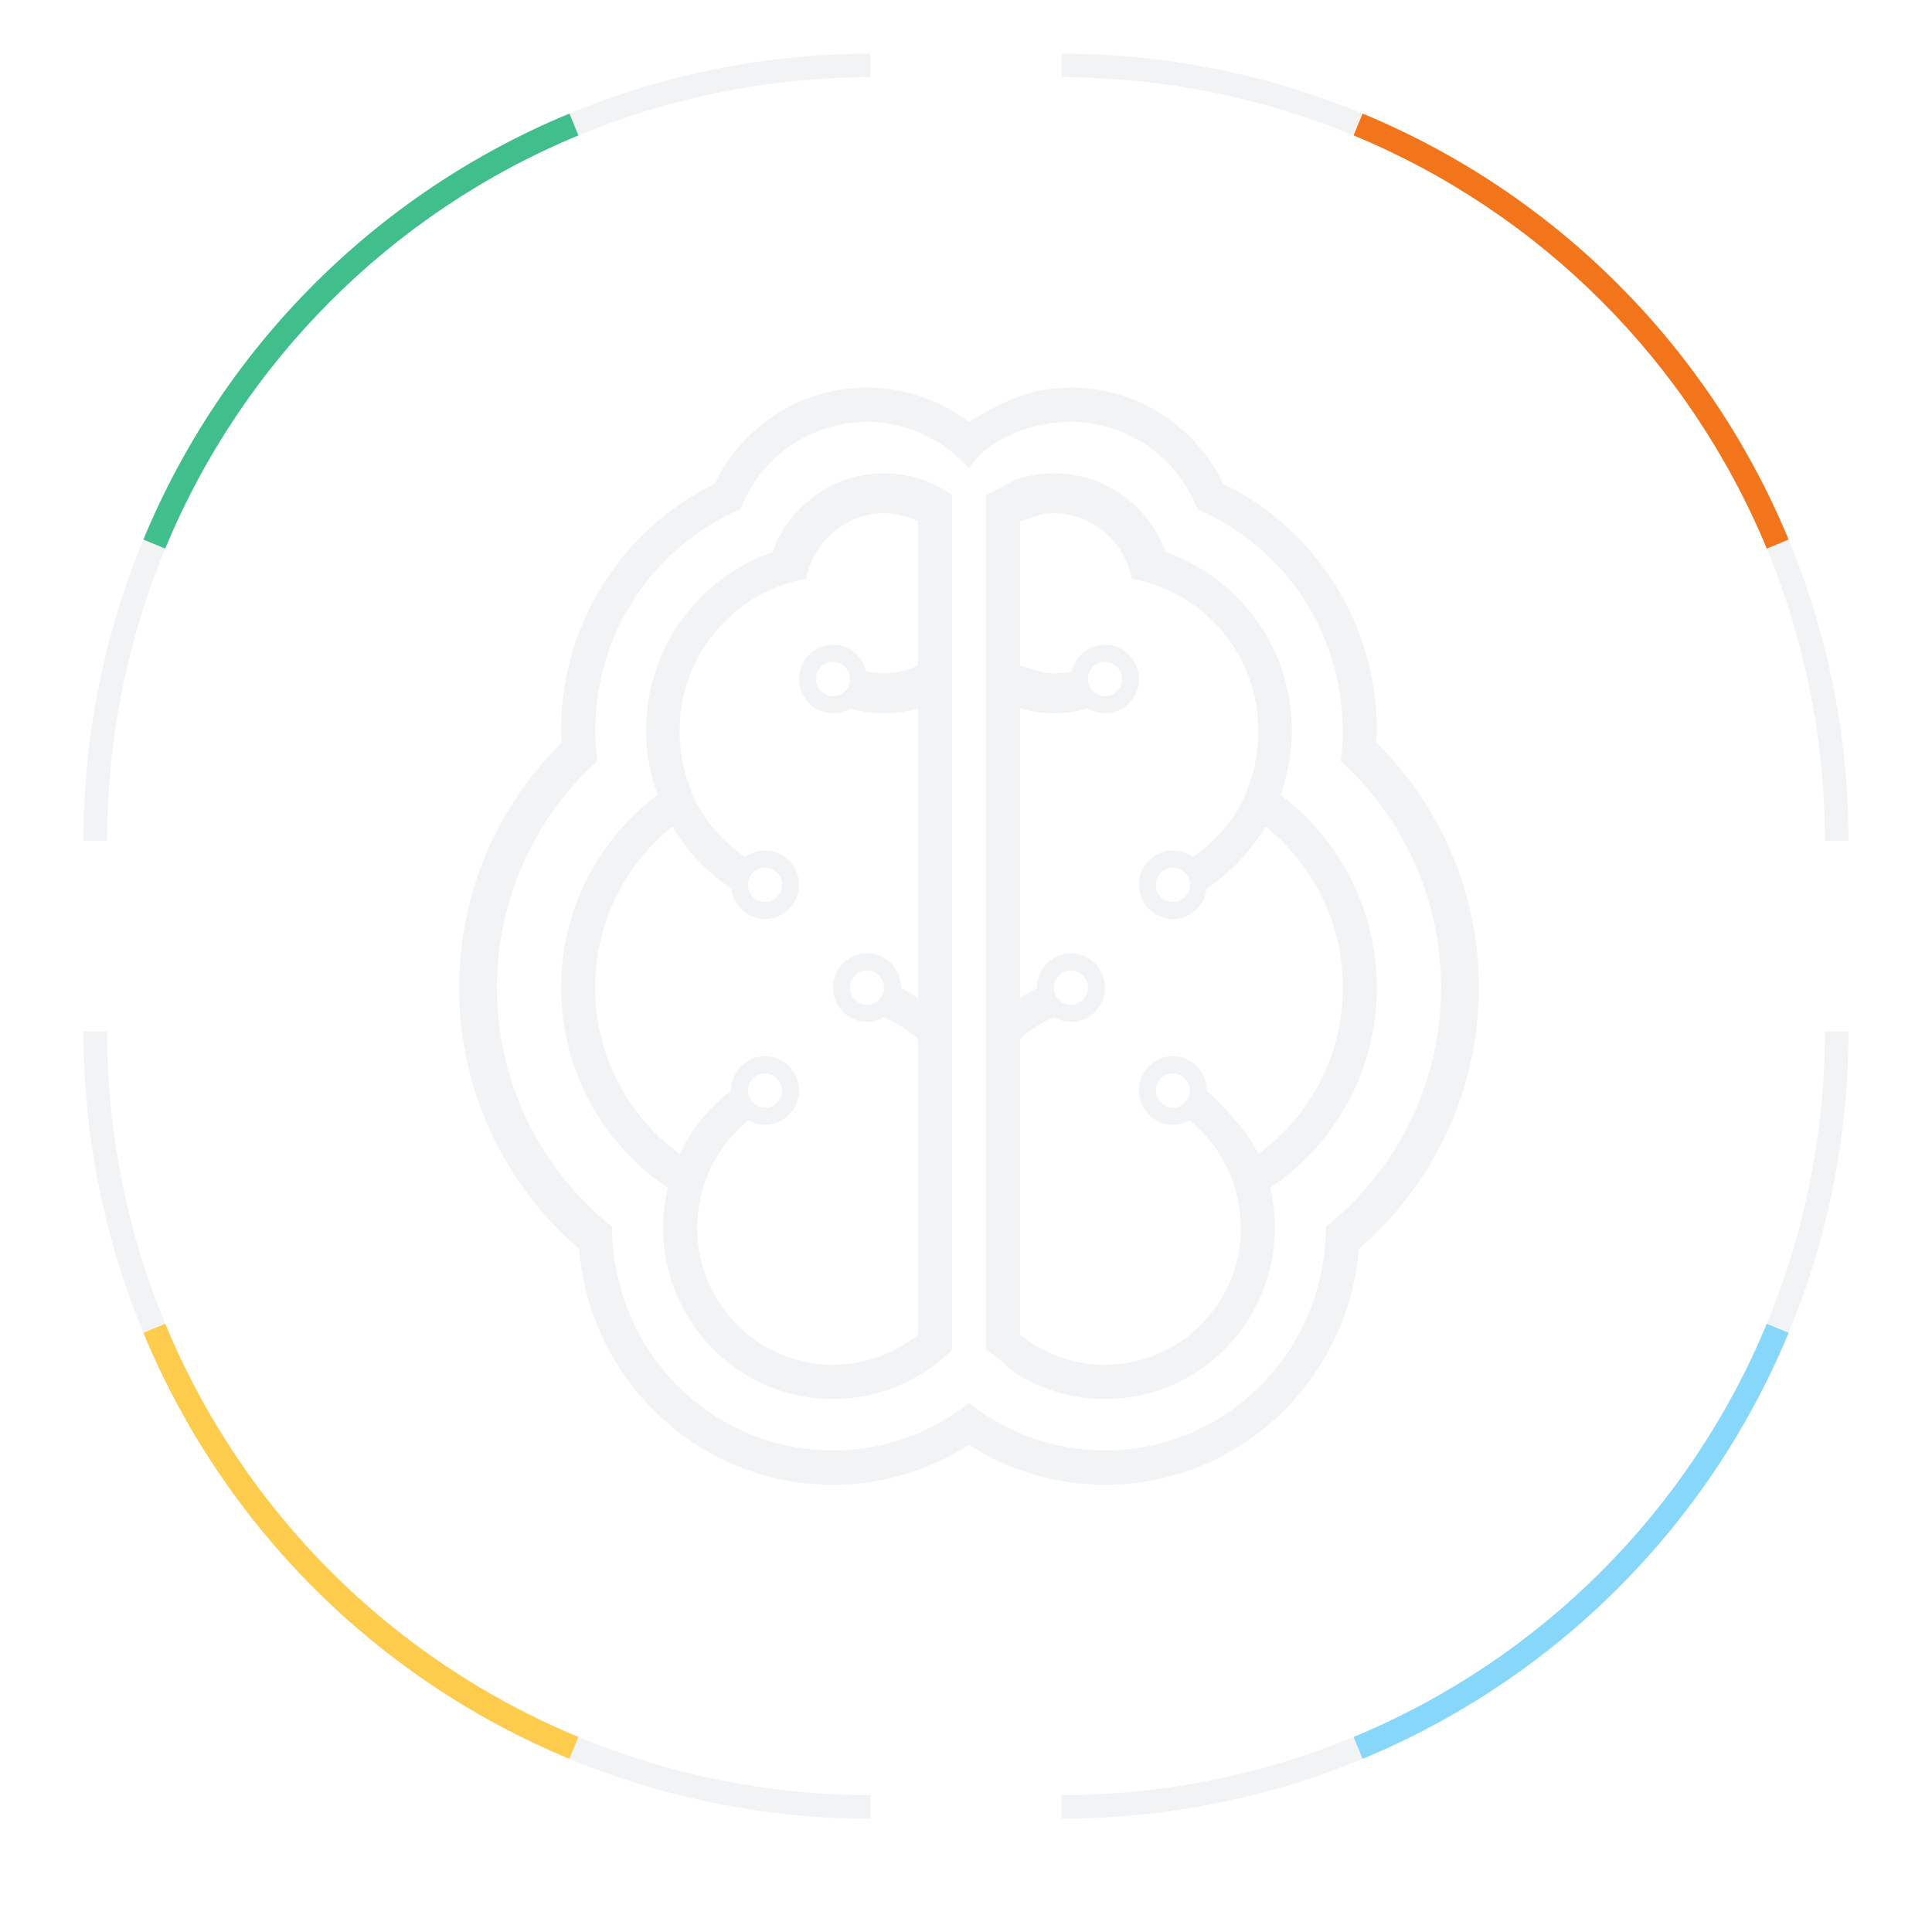
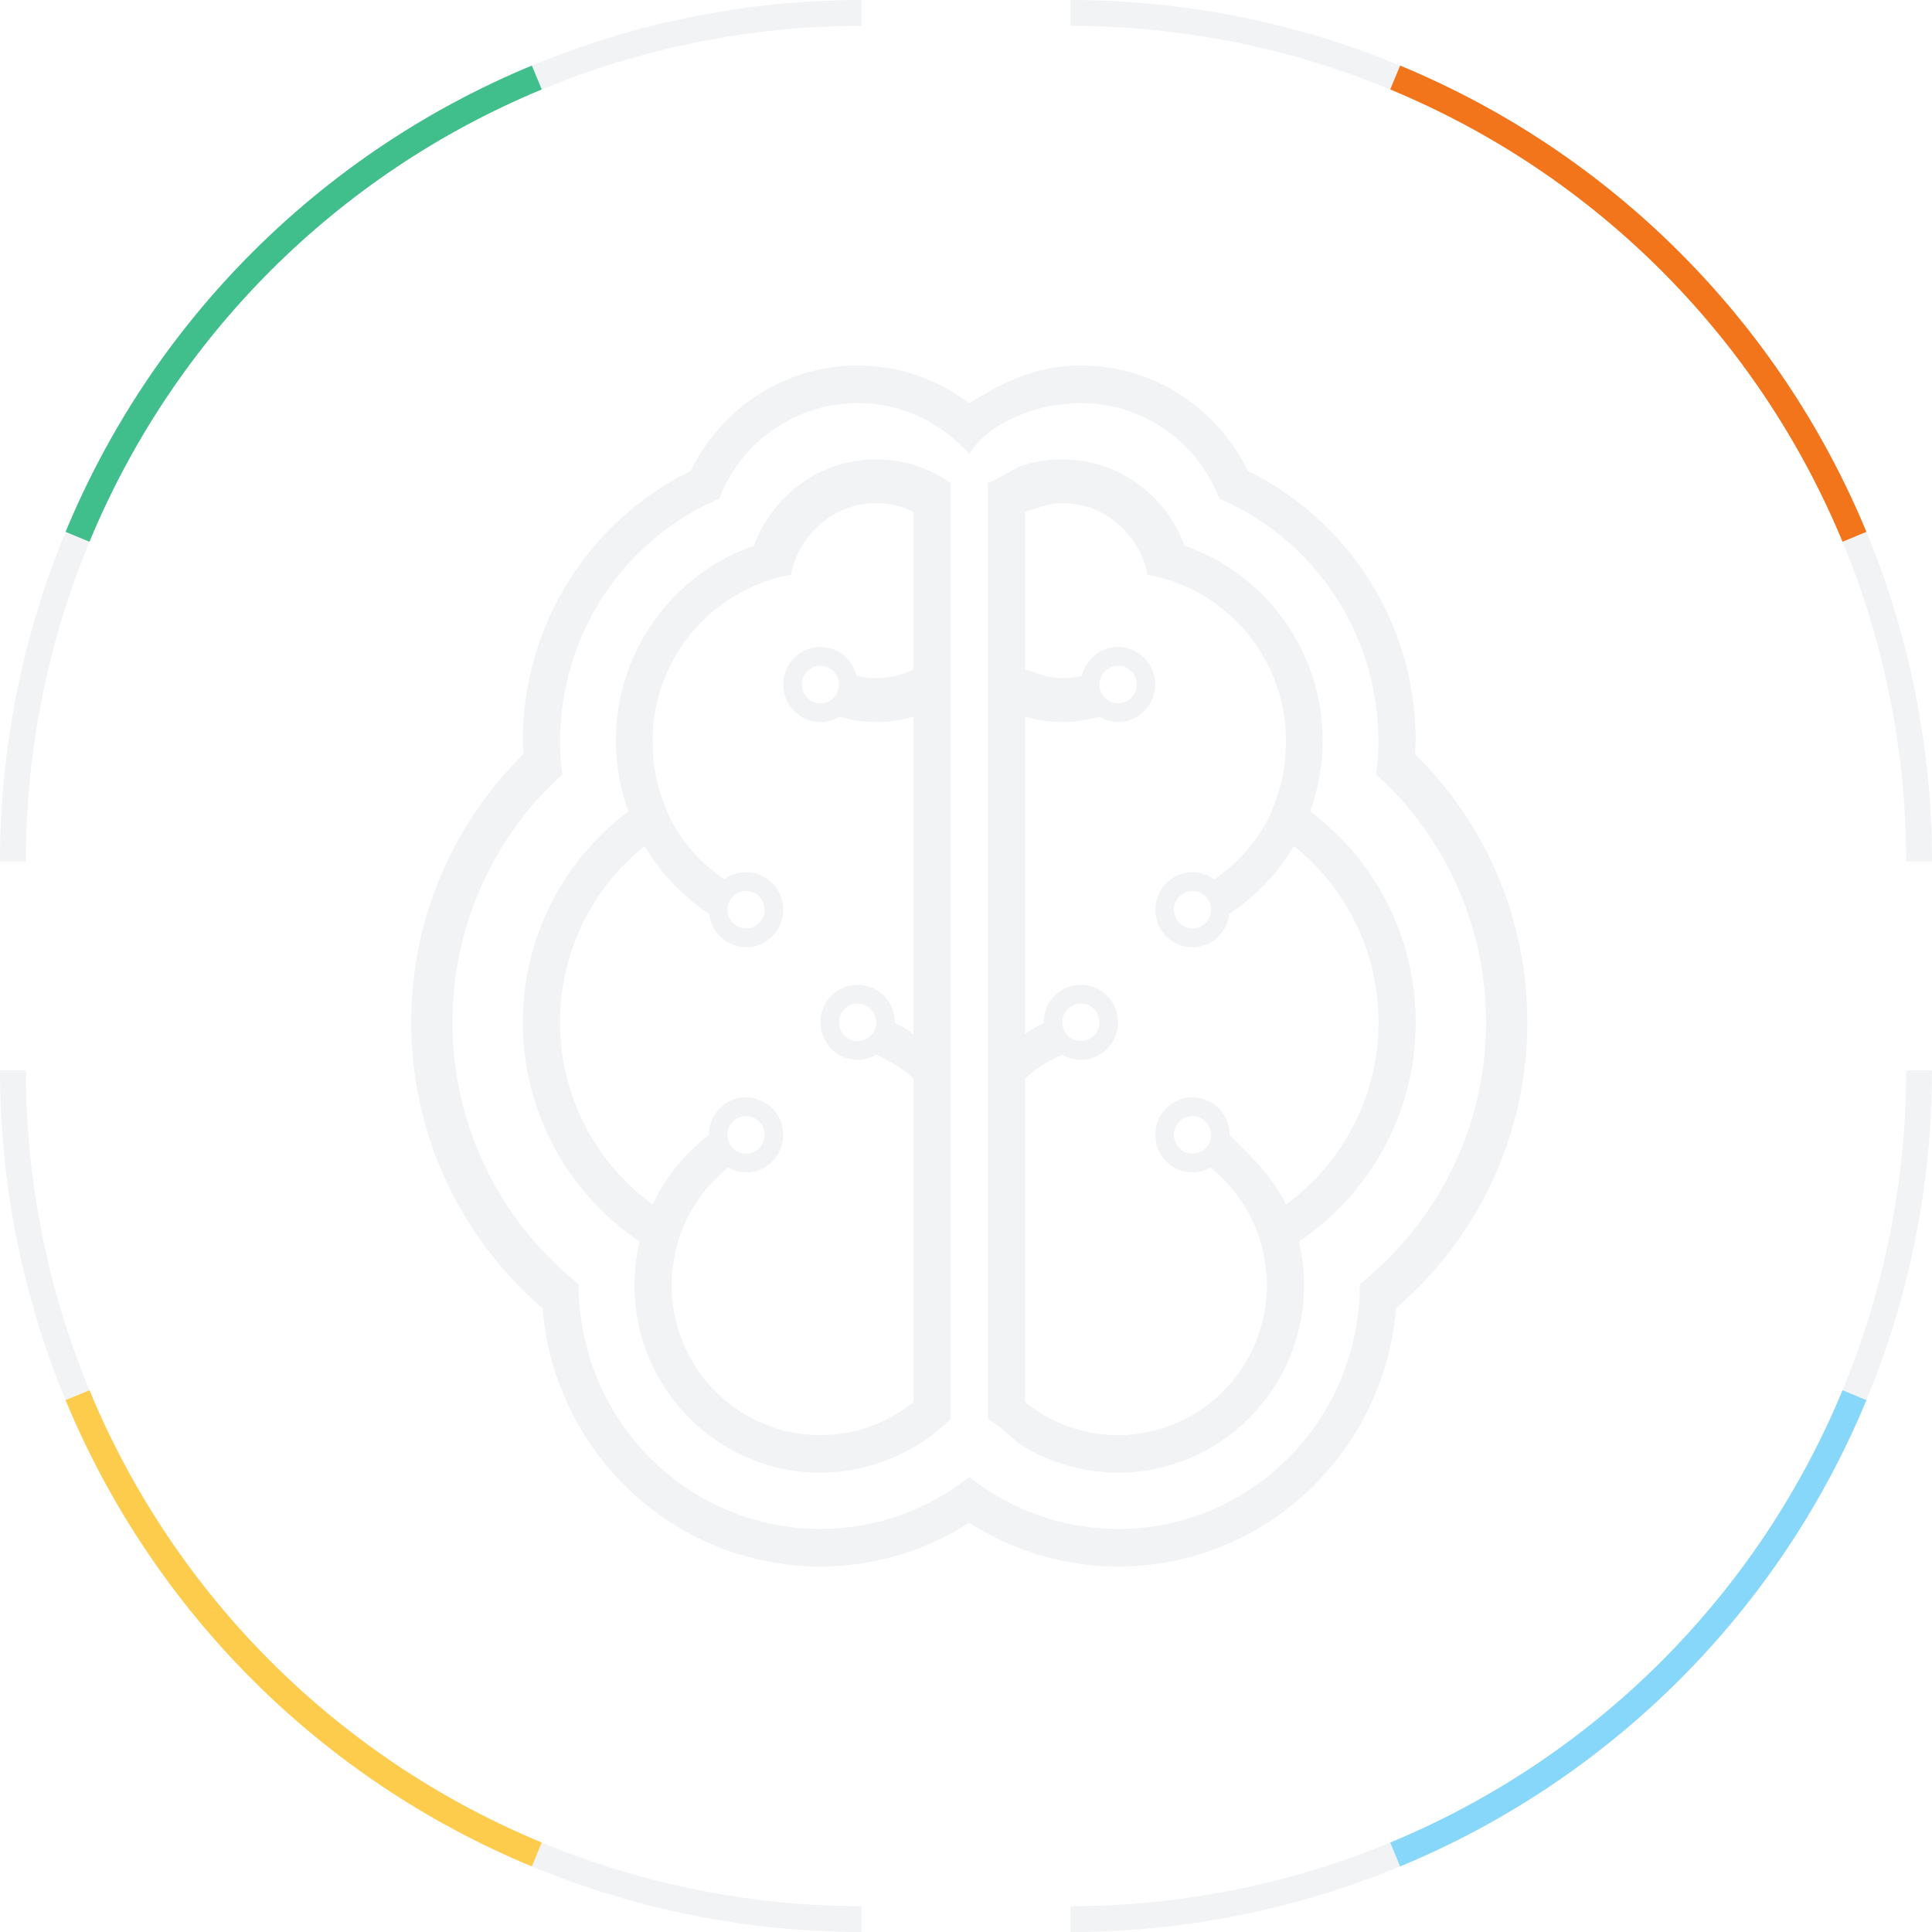
- <svg xmlns="http://www.w3.org/2000/svg" width="324" height="324" viewBox="0 0 324 324" fill="none">
-   <path d="M310 173C310 190.334 306.586 207.499 299.952 223.514C293.318 239.529 283.595 254.081 271.338 266.338C259.081 278.595 244.529 288.318 228.514 294.952C212.499 301.586 195.334 305 178 305V301.04C194.814 301.04 211.464 297.728 226.999 291.294C242.533 284.859 256.648 275.428 268.538 263.538C280.428 251.648 289.859 237.533 296.294 221.999C302.728 206.464 306.04 189.814 306.04 173H310Z" fill="#F1F3F5" />
-   <path d="M310 141C310 123.666 306.586 106.501 299.952 90.486C293.318 74.471 283.595 59.919 271.338 47.662C259.081 35.405 244.529 25.681 228.514 19.048C212.499 12.414 195.334 9 178 9V12.96C194.814 12.96 211.464 16.272 226.999 22.706C242.533 29.141 256.648 38.572 268.538 50.462C280.428 62.352 289.859 76.467 296.294 92.001C302.728 107.536 306.04 124.186 306.04 141H310Z" fill="#F1F3F5" />
-   <path d="M14 141C14 123.666 17.414 106.501 24.048 90.486C30.681 74.471 40.405 59.919 52.662 47.662C64.919 35.405 79.471 25.681 95.486 19.048C111.501 12.414 128.666 9 146 9V12.96C129.186 12.96 112.536 16.272 97.001 22.706C81.467 29.141 67.352 38.572 55.462 50.462C43.572 62.352 34.141 76.467 27.706 92.001C21.272 107.536 17.96 124.186 17.96 141H14Z" fill="#F1F3F5" />
-   <path d="M14 173C14 190.334 17.414 207.499 24.048 223.514C30.681 239.529 40.405 254.081 52.662 266.338C64.919 278.595 79.471 288.318 95.486 294.952C111.501 301.586 128.666 305 146 305V301.04C129.186 301.04 112.536 297.728 97.001 291.294C81.467 284.859 67.352 275.428 55.462 263.538C43.572 251.648 34.141 237.533 27.706 221.999C21.272 206.464 17.96 189.814 17.96 173H14Z" fill="#F1F3F5" />
-   <path d="M299.952 223.514C286.555 255.858 260.858 281.555 228.514 294.952L226.999 291.294C258.372 278.298 283.298 253.372 296.294 221.999L299.952 223.514Z" fill="#87D7FB" />
-   <path d="M299.952 90.486C286.555 58.142 260.858 32.445 228.514 19.048L226.999 22.706C258.372 35.702 283.298 60.628 296.294 92.001L299.952 90.486Z" fill="#F2751C" />
-   <path d="M24.048 90.486C37.445 58.142 63.142 32.445 95.486 19.048L97.001 22.706C65.628 35.702 40.702 60.628 27.706 92.001L24.048 90.486Z" fill="#40BE8C" />
-   <path d="M24.048 223.514C37.445 255.858 63.142 281.555 95.486 294.952L97.001 291.294C65.628 278.298 40.702 253.372 27.706 221.999L24.048 223.514Z" fill="#FECC4D" />
-   <path d="M148.25 79.375C139.643 79.375 132.319 84.895 129.525 92.6C117.213 96.884 108.35 108.642 108.35 122.5C108.35 126.295 109.062 129.946 110.259 133.31C100.484 140.641 94.1 152.371 94.1 165.625C94.1 179.655 101.225 191.989 111.998 199.205C111.485 201.333 111.2 203.575 111.2 205.875C111.2 221.745 123.968 234.625 139.7 234.625C144.887 234.625 149.76 233.188 153.95 230.744C156.03 229.536 157.94 228.07 159.65 226.402V82.998C157.94 81.79 156.002 80.841 153.95 80.209C152.154 79.662 150.245 79.375 148.25 79.375ZM153.95 111.575C152.217 112.409 150.299 112.915 148.25 112.915C147.213 112.915 146.207 112.794 145.238 112.567C144.65 110.025 142.402 108.125 139.7 108.125C136.551 108.125 134 110.698 134 113.875C134 117.052 136.551 119.625 139.7 119.625C140.766 119.625 141.749 119.312 142.604 118.8C144.394 119.332 146.286 119.625 148.25 119.625C150.231 119.625 152.143 119.323 153.95 118.78V167.428C153.152 166.807 152.172 166.24 151.091 165.717C151.091 165.688 151.1 165.657 151.1 165.625C151.1 162.448 148.549 159.875 145.4 159.875C142.251 159.875 139.7 162.448 139.7 165.625C139.7 168.802 142.251 171.375 145.4 171.375C146.435 171.375 147.395 171.076 148.23 170.587C150.499 171.585 152.474 172.821 153.95 174.267V223.815C150.045 226.978 145.086 228.875 139.7 228.875C127.103 228.875 116.9 218.583 116.9 205.875C116.9 204.581 117.042 203.345 117.242 202.109C117.556 200.157 118.097 198.288 118.864 196.537L118.878 196.534C120.383 193.127 122.694 190.175 125.55 187.883C126.368 188.34 127.297 188.625 128.3 188.625C131.449 188.625 134 186.052 134 182.875C134 179.698 131.449 177.125 128.3 177.125C125.151 177.125 122.6 179.698 122.6 182.875C122.6 182.884 122.603 182.892 122.603 182.901C118.949 185.681 115.977 189.326 113.987 193.538C105.412 187.271 99.8 177.122 99.8 165.625C99.8 154.671 104.873 144.925 112.767 138.629C115.233 142.809 118.633 146.36 122.663 149.01C122.979 151.882 125.367 154.125 128.3 154.125C131.449 154.125 134 151.552 134 148.375C134 145.198 131.449 142.625 128.3 142.625C127.052 142.625 125.906 143.042 124.968 143.729C121.805 141.556 119.109 138.715 117.219 135.415C117.219 135.415 117.208 135.42 117.225 135.409C116.284 133.77 115.623 131.987 115.053 130.119C114.312 127.732 113.982 125.145 113.982 122.5C113.982 112.351 119.83 103.583 128.266 99.356C130.432 98.264 132.757 97.487 135.18 97.056C135.607 94.756 136.642 92.686 138.067 90.961C140.489 88 144.14 86.074 148.244 86.074C150.296 86.074 152.211 86.591 153.95 87.425V111.575ZM142.55 113.875C142.55 115.462 141.273 116.75 139.7 116.75C138.127 116.75 136.85 115.462 136.85 113.875C136.85 112.288 138.127 111 139.7 111C141.273 111 142.55 112.288 142.55 113.875ZM148.25 165.625C148.25 167.212 146.973 168.5 145.4 168.5C143.827 168.5 142.55 167.212 142.55 165.625C142.55 164.038 143.827 162.75 145.4 162.75C146.973 162.75 148.25 164.038 148.25 165.625ZM125.45 182.875C125.45 181.288 126.727 180 128.3 180C129.873 180 131.15 181.288 131.15 182.875C131.15 184.462 129.873 185.75 128.3 185.75C126.727 185.75 125.45 184.462 125.45 182.875ZM125.45 148.375C125.45 146.788 126.727 145.5 128.3 145.5C129.873 145.5 131.15 146.788 131.15 148.375C131.15 149.962 129.873 151.25 128.3 151.25C126.727 151.25 125.45 149.962 125.45 148.375ZM214.74 133.31C215.938 129.946 216.65 126.295 216.65 122.5C216.65 108.642 207.786 96.884 195.474 92.6C192.681 84.895 185.357 79.375 176.75 79.375C174.755 79.375 172.845 79.662 171.05 80.209C168.998 80.841 168.2 81.79 165.35 82.998V226.402C168.2 228.07 168.969 229.536 171.05 230.744C175.239 233.188 180.113 234.625 185.3 234.625C201.032 234.625 213.8 221.745 213.8 205.875C213.8 203.575 213.515 201.333 213.002 199.205C223.775 191.989 230.9 179.655 230.9 165.625C230.9 152.371 224.516 140.641 214.74 133.31ZM211.013 193.538C209.023 189.326 205.25 185.681 202.4 182.901C202.4 182.892 202.4 182.884 202.4 182.875C202.4 179.698 199.849 177.125 196.7 177.125C193.551 177.125 191 179.698 191 182.875C191 186.052 193.551 188.625 196.7 188.625C197.703 188.625 198.632 188.34 199.45 187.883C202.306 190.177 204.617 193.13 206.122 196.534L206.136 196.537C206.903 198.288 207.445 200.157 207.758 202.109C207.958 203.345 208.1 204.581 208.1 205.875C208.1 218.583 197.897 228.875 185.3 228.875C179.913 228.875 174.954 226.978 171.05 223.815V174.267C172.526 172.821 174.501 171.585 176.77 170.587C177.605 171.076 178.565 171.375 179.6 171.375C182.749 171.375 185.3 168.802 185.3 165.625C185.3 162.448 182.749 159.875 179.6 159.875C176.451 159.875 173.9 162.448 173.9 165.625C173.9 165.657 173.909 165.688 173.909 165.72C172.826 166.243 171.848 166.809 171.05 167.43V118.78C172.857 119.323 174.769 119.625 176.75 119.625C178.714 119.625 180.606 119.332 182.396 118.8C183.251 119.312 184.234 119.625 185.3 119.625C188.449 119.625 191 117.052 191 113.875C191 110.698 188.449 108.125 185.3 108.125C182.598 108.125 180.35 110.025 179.762 112.57C178.793 112.797 177.787 112.918 176.75 112.918C174.701 112.918 173.9 112.412 171.05 111.578V87.425C173.9 86.591 174.704 86.074 176.756 86.074C180.86 86.074 184.511 88 186.933 90.961C188.358 92.686 189.393 94.756 189.82 97.056C192.243 97.487 194.568 98.264 196.734 99.356C205.17 103.583 211.018 112.351 211.018 122.5C211.018 125.145 210.688 127.732 209.947 130.119C209.377 131.987 208.716 133.77 207.775 135.409C207.792 135.417 207.781 135.415 207.781 135.415C205.891 138.715 203.195 141.556 200.032 143.729C199.094 143.042 197.948 142.625 196.7 142.625C193.551 142.625 191 145.198 191 148.375C191 151.552 193.551 154.125 196.7 154.125C199.633 154.125 202.021 151.882 202.337 149.01C206.367 146.36 209.764 142.809 212.232 138.629C220.127 144.925 225.2 154.671 225.2 165.625C225.2 177.122 219.588 187.271 211.013 193.538ZM199.55 182.875C199.55 184.462 198.273 185.75 196.7 185.75C195.127 185.75 193.85 184.462 193.85 182.875C193.85 181.288 195.127 180 196.7 180C198.273 180 199.55 181.288 199.55 182.875ZM176.75 165.625C176.75 164.038 178.027 162.75 179.6 162.75C181.173 162.75 182.45 164.038 182.45 165.625C182.45 167.212 181.173 168.5 179.6 168.5C178.027 168.5 176.75 167.212 176.75 165.625ZM182.45 113.875C182.45 112.288 183.727 111 185.3 111C186.873 111 188.15 112.288 188.15 113.875C188.15 115.462 186.873 116.75 185.3 116.75C183.727 116.75 182.45 115.462 182.45 113.875ZM199.55 148.375C199.55 149.962 198.273 151.25 196.7 151.25C195.127 151.25 193.85 149.962 193.85 148.375C193.85 146.788 195.127 145.5 196.7 145.5C198.273 145.5 199.55 146.788 199.55 148.375ZM230.786 124.513C230.814 123.823 230.9 123.19 230.9 122.5C230.9 104.301 220.383 88.604 205.193 81.157C200.547 71.612 190.857 65 179.6 65C173.188 65 168.2 67.185 162.5 70.779C157.74 67.185 151.812 65 145.4 65C134.142 65 124.452 71.612 119.807 81.157C104.617 88.604 94.1 104.301 94.1 122.5C94.1 123.19 94.186 123.823 94.214 124.513C83.612 134.949 77 149.496 77 165.625C77 183.191 84.838 198.889 97.121 209.44C98.916 231.577 117.271 249 139.7 249C148.079 249 155.888 246.527 162.5 242.301C169.112 246.527 176.921 249 185.3 249C207.729 249 226.083 231.577 227.879 209.44C240.162 198.889 248 183.191 248 165.625C248 149.496 241.388 134.949 230.786 124.513ZM227.736 200.758C226.055 202.54 224.259 204.208 222.35 205.731V205.875C222.35 208.75 222.008 211.539 221.381 214.213C217.647 230.83 202.913 243.25 185.3 243.25C176.693 243.25 168.799 240.26 162.5 235.286C156.201 240.26 148.307 243.25 139.7 243.25C122.087 243.25 107.352 230.83 103.619 214.213C102.992 211.539 102.65 208.75 102.65 205.875V205.731C100.74 204.208 98.945 202.54 97.263 200.758C88.656 191.615 83.327 179.253 83.327 165.625C83.327 153.09 87.83 141.619 95.269 132.706C96.779 130.895 98.432 129.228 100.17 127.646C99.942 125.979 99.8 124.254 99.8 122.5C99.8 121.522 99.885 120.545 99.942 119.596C100.854 106.946 107.495 95.935 117.299 89.207C119.436 87.713 121.745 86.448 124.167 85.412C125.279 82.566 126.903 80.007 128.955 77.823C133.116 73.481 138.93 70.75 145.4 70.75C152.211 70.75 158.31 73.797 162.5 78.57C165.35 73.797 172.788 70.75 179.6 70.75C186.069 70.75 191.883 73.481 196.044 77.823C198.096 80.007 199.721 82.566 200.832 85.412C203.255 86.448 205.563 87.713 207.701 89.207C217.505 95.935 224.145 106.946 225.057 119.596C225.115 120.545 225.2 121.522 225.2 122.5C225.2 124.254 225.057 125.979 224.829 127.646C226.568 129.228 228.221 130.895 229.731 132.706C237.17 141.619 241.673 153.09 241.673 165.625C241.673 179.253 236.343 191.615 227.736 200.758Z" fill="#F1F3F5" />
+ <svg xmlns="http://www.w3.org/2000/svg" width="296" height="296" viewBox="0 0 296 296" fill="none">
+   <path d="M296 164C296 181.334 292.586 198.499 285.952 214.514C279.318 230.529 269.595 245.081 257.338 257.338C245.081 269.595 230.529 279.318 214.514 285.952C198.499 292.586 181.334 296 164 296V292.04C180.814 292.04 197.464 288.728 212.999 282.294C228.533 275.859 242.648 266.428 254.538 254.538C266.428 242.648 275.859 228.533 282.294 212.999C288.728 197.464 292.04 180.814 292.04 164H296Z" fill="#F1F3F5" />
+   <path d="M296 132C296 114.666 292.586 97.501 285.952 81.486C279.318 65.471 269.595 50.919 257.338 38.662C245.081 26.405 230.529 16.681 214.514 10.048C198.499 3.414 181.334 0 164 0V3.96C180.814 3.96 197.464 7.272 212.999 13.707C228.533 20.141 242.648 29.572 254.538 41.462C266.428 53.352 275.859 67.467 282.294 83.001C288.728 98.536 292.04 115.186 292.04 132H296Z" fill="#F1F3F5" />
+   <path d="M0 132C0 114.666 3.414 97.501 10.048 81.486C16.681 65.471 26.405 50.919 38.662 38.662C50.919 26.405 65.471 16.681 81.486 10.048C97.501 3.414 114.666 0 132 0V3.96C115.186 3.96 98.536 7.272 83.001 13.707C67.467 20.141 53.352 29.572 41.462 41.462C29.572 53.352 20.141 67.467 13.707 83.001C7.272 98.536 3.96 115.186 3.96 132H0Z" fill="#F1F3F5" />
+   <path d="M0 164C0 181.334 3.414 198.499 10.048 214.514C16.681 230.529 26.405 245.081 38.662 257.338C50.919 269.595 65.471 279.318 81.486 285.952C97.501 292.586 114.666 296 132 296V292.04C115.186 292.04 98.536 288.728 83.001 282.294C67.467 275.859 53.352 266.428 41.462 254.538C29.572 242.648 20.141 228.533 13.707 212.999C7.272 197.464 3.96 180.814 3.96 164H0Z" fill="#F1F3F5" />
+   <path d="M285.952 214.514C272.555 246.858 246.858 272.555 214.514 285.952L212.999 282.294C244.372 269.298 269.298 244.372 282.294 212.999L285.952 214.514Z" fill="#87D7FB" />
+   <path d="M285.952 81.486C272.555 49.142 246.858 23.445 214.514 10.048L212.999 13.707C244.372 26.702 269.298 51.628 282.294 83.001L285.952 81.486Z" fill="#F2751C" />
+   <path d="M10.048 81.486C23.445 49.142 49.142 23.445 81.486 10.048L83.001 13.707C51.628 26.702 26.702 51.628 13.707 83.001L10.048 81.486Z" fill="#40BE8C" />
+   <path d="M10.048 214.514C23.445 246.858 49.142 272.555 81.486 285.952L83.001 282.294C51.628 269.298 26.702 244.372 13.707 212.999L10.048 214.514Z" fill="#FECC4D" />
+   <path d="M134.25 70.375C125.643 70.375 118.319 75.895 115.525 83.6C103.213 87.884 94.35 99.642 94.35 113.5C94.35 117.295 95.062 120.946 96.26 124.31C86.484 131.641 80.1 143.371 80.1 156.625C80.1 170.655 87.225 182.989 97.998 190.205C97.485 192.333 97.2 194.575 97.2 196.875C97.2 212.745 109.968 225.625 125.7 225.625C130.887 225.625 135.76 224.188 139.95 221.744C142.03 220.536 143.94 219.07 145.65 217.402V73.998C143.94 72.79 142.002 71.841 139.95 71.209C138.154 70.662 136.245 70.375 134.25 70.375ZM139.95 102.575C138.217 103.409 136.299 103.915 134.25 103.915C133.213 103.915 132.207 103.794 131.238 103.567C130.65 101.025 128.402 99.125 125.7 99.125C122.551 99.125 120 101.698 120 104.875C120 108.052 122.551 110.625 125.7 110.625C126.766 110.625 127.749 110.312 128.604 109.8C130.394 110.332 132.286 110.625 134.25 110.625C136.231 110.625 138.143 110.323 139.95 109.78V158.428C139.152 157.807 138.172 157.24 137.091 156.717C137.091 156.688 137.1 156.657 137.1 156.625C137.1 153.448 134.549 150.875 131.4 150.875C128.251 150.875 125.7 153.448 125.7 156.625C125.7 159.802 128.251 162.375 131.4 162.375C132.435 162.375 133.395 162.076 134.23 161.587C136.499 162.585 138.474 163.821 139.95 165.267V214.815C136.045 217.978 131.086 219.875 125.7 219.875C113.103 219.875 102.9 209.583 102.9 196.875C102.9 195.581 103.042 194.345 103.242 193.109C103.556 191.157 104.097 189.288 104.864 187.537L104.878 187.534C106.383 184.127 108.694 181.175 111.55 178.883C112.368 179.34 113.297 179.625 114.3 179.625C117.449 179.625 120 177.052 120 173.875C120 170.698 117.449 168.125 114.3 168.125C111.151 168.125 108.6 170.698 108.6 173.875C108.6 173.884 108.603 173.892 108.603 173.901C104.949 176.681 101.977 180.326 99.987 184.538C91.412 178.271 85.8 168.122 85.8 156.625C85.8 145.671 90.873 135.925 98.767 129.629C101.233 133.809 104.633 137.36 108.663 140.01C108.979 142.882 111.367 145.125 114.3 145.125C117.449 145.125 120 142.552 120 139.375C120 136.198 117.449 133.625 114.3 133.625C113.052 133.625 111.906 134.042 110.968 134.729C107.805 132.556 105.109 129.715 103.219 126.415C103.219 126.415 103.208 126.42 103.225 126.409C102.284 124.77 101.623 122.987 101.053 121.119C100.312 118.732 99.982 116.145 99.982 113.5C99.982 103.351 105.83 94.582 114.266 90.356C116.432 89.264 118.757 88.487 121.18 88.056C121.607 85.756 122.642 83.686 124.067 81.961C126.489 79 130.14 77.074 134.244 77.074C136.296 77.074 138.211 77.591 139.95 78.425V102.575ZM128.55 104.875C128.55 106.462 127.273 107.75 125.7 107.75C124.127 107.75 122.85 106.462 122.85 104.875C122.85 103.288 124.127 102 125.7 102C127.273 102 128.55 103.288 128.55 104.875ZM134.25 156.625C134.25 158.212 132.973 159.5 131.4 159.5C129.827 159.5 128.55 158.212 128.55 156.625C128.55 155.038 129.827 153.75 131.4 153.75C132.973 153.75 134.25 155.038 134.25 156.625ZM111.45 173.875C111.45 172.288 112.727 171 114.3 171C115.873 171 117.15 172.288 117.15 173.875C117.15 175.462 115.873 176.75 114.3 176.75C112.727 176.75 111.45 175.462 111.45 173.875ZM111.45 139.375C111.45 137.788 112.727 136.5 114.3 136.5C115.873 136.5 117.15 137.788 117.15 139.375C117.15 140.962 115.873 142.25 114.3 142.25C112.727 142.25 111.45 140.962 111.45 139.375ZM200.74 124.31C201.938 120.946 202.65 117.295 202.65 113.5C202.65 99.642 193.786 87.884 181.474 83.6C178.681 75.895 171.357 70.375 162.75 70.375C160.755 70.375 158.845 70.662 157.05 71.209C154.998 71.841 154.2 72.79 151.35 73.998V217.402C154.2 219.07 154.969 220.536 157.05 221.744C161.239 224.188 166.113 225.625 171.3 225.625C187.032 225.625 199.8 212.745 199.8 196.875C199.8 194.575 199.515 192.333 199.002 190.205C209.775 182.989 216.9 170.655 216.9 156.625C216.9 143.371 210.516 131.641 200.74 124.31ZM197.013 184.538C195.023 180.326 191.25 176.681 188.4 173.901C188.4 173.892 188.4 173.884 188.4 173.875C188.4 170.698 185.849 168.125 182.7 168.125C179.551 168.125 177 170.698 177 173.875C177 177.052 179.551 179.625 182.7 179.625C183.703 179.625 184.632 179.34 185.45 178.883C188.306 181.177 190.617 184.13 192.122 187.534L192.136 187.537C192.903 189.288 193.445 191.157 193.758 193.109C193.958 194.345 194.1 195.581 194.1 196.875C194.1 209.583 183.897 219.875 171.3 219.875C165.913 219.875 160.954 217.978 157.05 214.815V165.267C158.526 163.821 160.501 162.585 162.77 161.587C163.605 162.076 164.565 162.375 165.6 162.375C168.749 162.375 171.3 159.802 171.3 156.625C171.3 153.448 168.749 150.875 165.6 150.875C162.451 150.875 159.9 153.448 159.9 156.625C159.9 156.657 159.909 156.688 159.909 156.72C158.826 157.243 157.848 157.809 157.05 158.43V109.78C158.857 110.323 160.769 110.625 162.75 110.625C164.714 110.625 166.606 110.332 168.396 109.8C169.251 110.312 170.234 110.625 171.3 110.625C174.449 110.625 177 108.052 177 104.875C177 101.698 174.449 99.125 171.3 99.125C168.598 99.125 166.35 101.025 165.762 103.57C164.793 103.797 163.787 103.918 162.75 103.918C160.701 103.918 159.9 103.412 157.05 102.578V78.425C159.9 77.591 160.704 77.074 162.756 77.074C166.86 77.074 170.511 79 172.933 81.961C174.358 83.686 175.393 85.756 175.82 88.056C178.243 88.487 180.568 89.264 182.734 90.356C191.17 94.582 197.018 103.351 197.018 113.5C197.018 116.145 196.688 118.732 195.947 121.119C195.377 122.987 194.716 124.77 193.775 126.409C193.792 126.417 193.781 126.415 193.781 126.415C191.891 129.715 189.195 132.556 186.032 134.729C185.094 134.042 183.948 133.625 182.7 133.625C179.551 133.625 177 136.198 177 139.375C177 142.552 179.551 145.125 182.7 145.125C185.633 145.125 188.021 142.882 188.337 140.01C192.367 137.36 195.764 133.809 198.232 129.629C206.127 135.925 211.2 145.671 211.2 156.625C211.2 168.122 205.588 178.271 197.013 184.538ZM185.55 173.875C185.55 175.462 184.273 176.75 182.7 176.75C181.127 176.75 179.85 175.462 179.85 173.875C179.85 172.288 181.127 171 182.7 171C184.273 171 185.55 172.288 185.55 173.875ZM162.75 156.625C162.75 155.038 164.027 153.75 165.6 153.75C167.173 153.75 168.45 155.038 168.45 156.625C168.45 158.212 167.173 159.5 165.6 159.5C164.027 159.5 162.75 158.212 162.75 156.625ZM168.45 104.875C168.45 103.288 169.727 102 171.3 102C172.873 102 174.15 103.288 174.15 104.875C174.15 106.462 172.873 107.75 171.3 107.75C169.727 107.75 168.45 106.462 168.45 104.875ZM185.55 139.375C185.55 140.962 184.273 142.25 182.7 142.25C181.127 142.25 179.85 140.962 179.85 139.375C179.85 137.788 181.127 136.5 182.7 136.5C184.273 136.5 185.55 137.788 185.55 139.375ZM216.786 115.513C216.814 114.823 216.9 114.19 216.9 113.5C216.9 95.301 206.383 79.604 191.193 72.157C186.547 62.612 176.857 56 165.6 56C159.188 56 154.2 58.185 148.5 61.779C143.74 58.185 137.812 56 131.4 56C120.142 56 110.452 62.612 105.807 72.157C90.617 79.604 80.1 95.301 80.1 113.5C80.1 114.19 80.186 114.823 80.214 115.513C69.612 125.949 63 140.496 63 156.625C63 174.191 70.838 189.889 83.121 200.44C84.916 222.577 103.271 240 125.7 240C134.079 240 141.888 237.527 148.5 233.301C155.112 237.527 162.921 240 171.3 240C193.729 240 212.083 222.577 213.879 200.44C226.162 189.889 234 174.191 234 156.625C234 140.496 227.388 125.949 216.786 115.513ZM213.736 191.758C212.055 193.54 210.259 195.208 208.35 196.731V196.875C208.35 199.75 208.008 202.539 207.381 205.213C203.647 221.83 188.913 234.25 171.3 234.25C162.693 234.25 154.799 231.26 148.5 226.286C142.201 231.26 134.307 234.25 125.7 234.25C108.087 234.25 93.353 221.83 89.619 205.213C88.992 202.539 88.65 199.75 88.65 196.875V196.731C86.74 195.208 84.945 193.54 83.263 191.758C74.656 182.615 69.327 170.253 69.327 156.625C69.327 144.09 73.83 132.619 81.269 123.706C82.779 121.895 84.432 120.228 86.171 118.646C85.942 116.979 85.8 115.254 85.8 113.5C85.8 112.522 85.885 111.545 85.942 110.596C86.855 97.946 93.495 86.935 103.299 80.207C105.436 78.713 107.745 77.448 110.167 76.412C111.279 73.566 112.903 71.007 114.955 68.823C119.116 64.481 124.93 61.75 131.4 61.75C138.211 61.75 144.31 64.797 148.5 69.57C151.35 64.797 158.788 61.75 165.6 61.75C172.069 61.75 177.883 64.481 182.044 68.823C184.096 71.007 185.721 73.566 186.832 76.412C189.255 77.448 191.563 78.713 193.701 80.207C203.505 86.935 210.145 97.946 211.057 110.596C211.115 111.545 211.2 112.522 211.2 113.5C211.2 115.254 211.057 116.979 210.829 118.646C212.568 120.228 214.221 121.895 215.731 123.706C223.17 132.619 227.673 144.09 227.673 156.625C227.673 170.253 222.343 182.615 213.736 191.758Z" fill="#F1F3F5" />
</svg>
